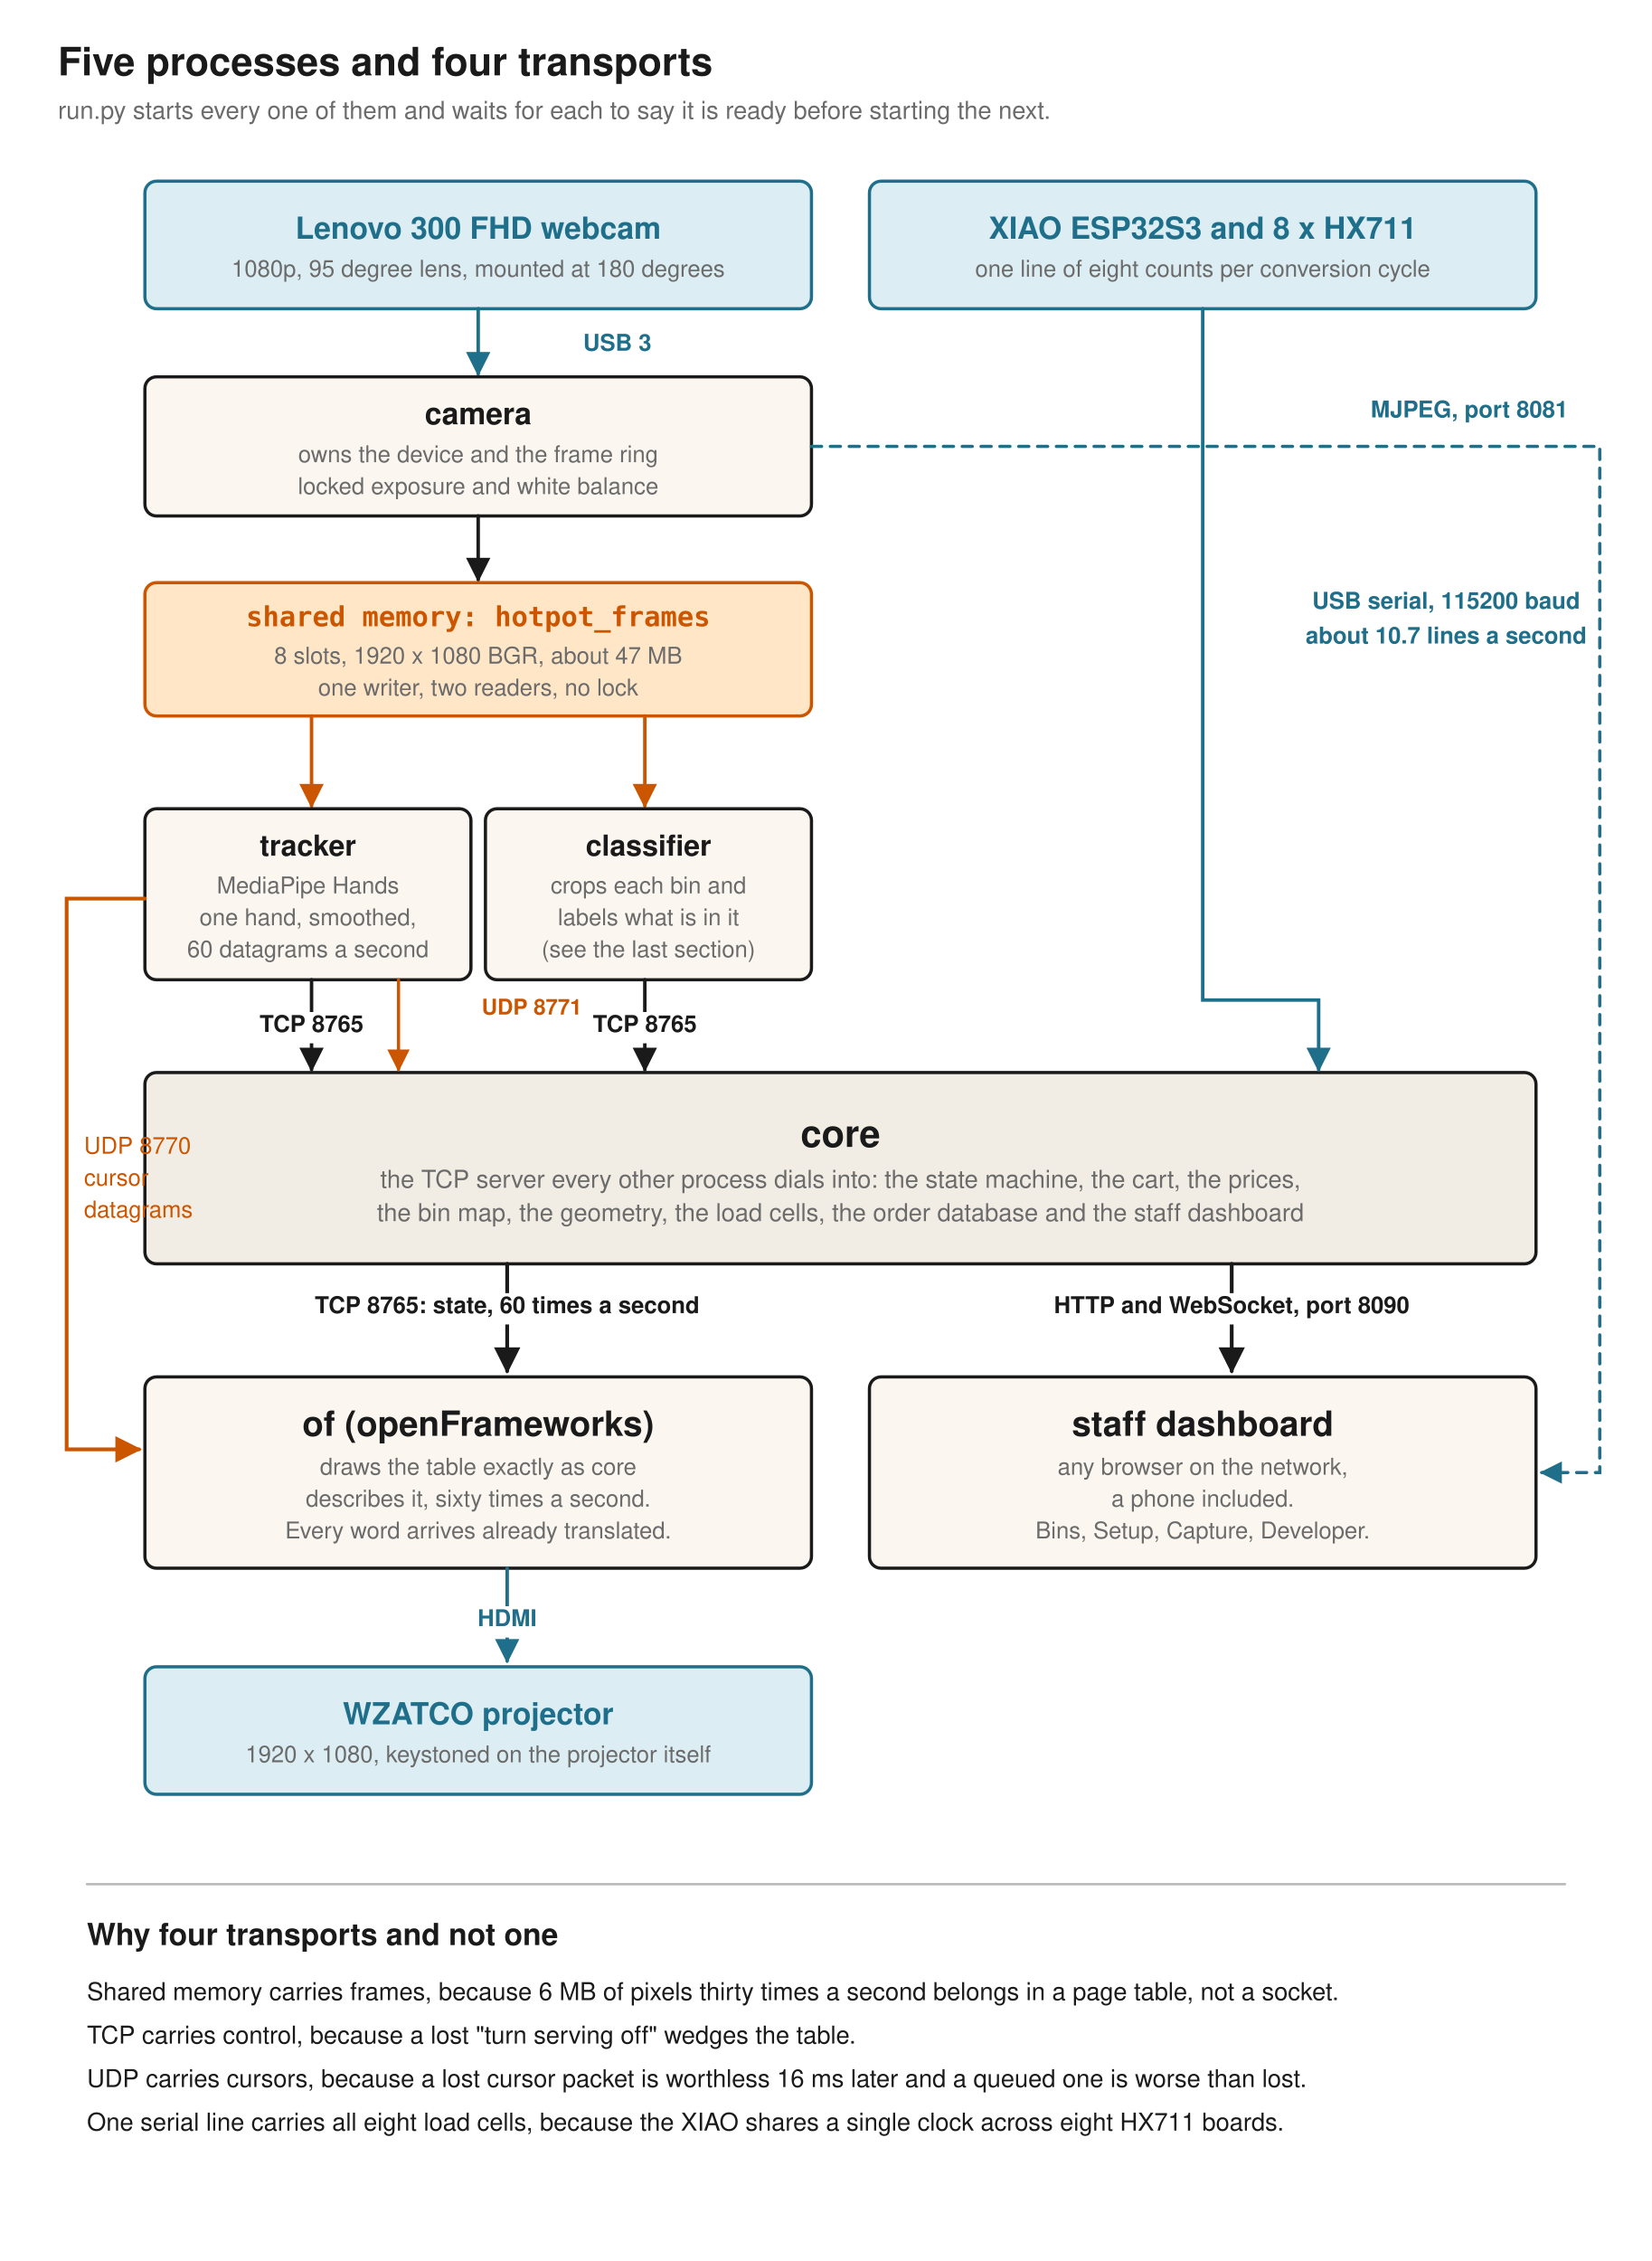
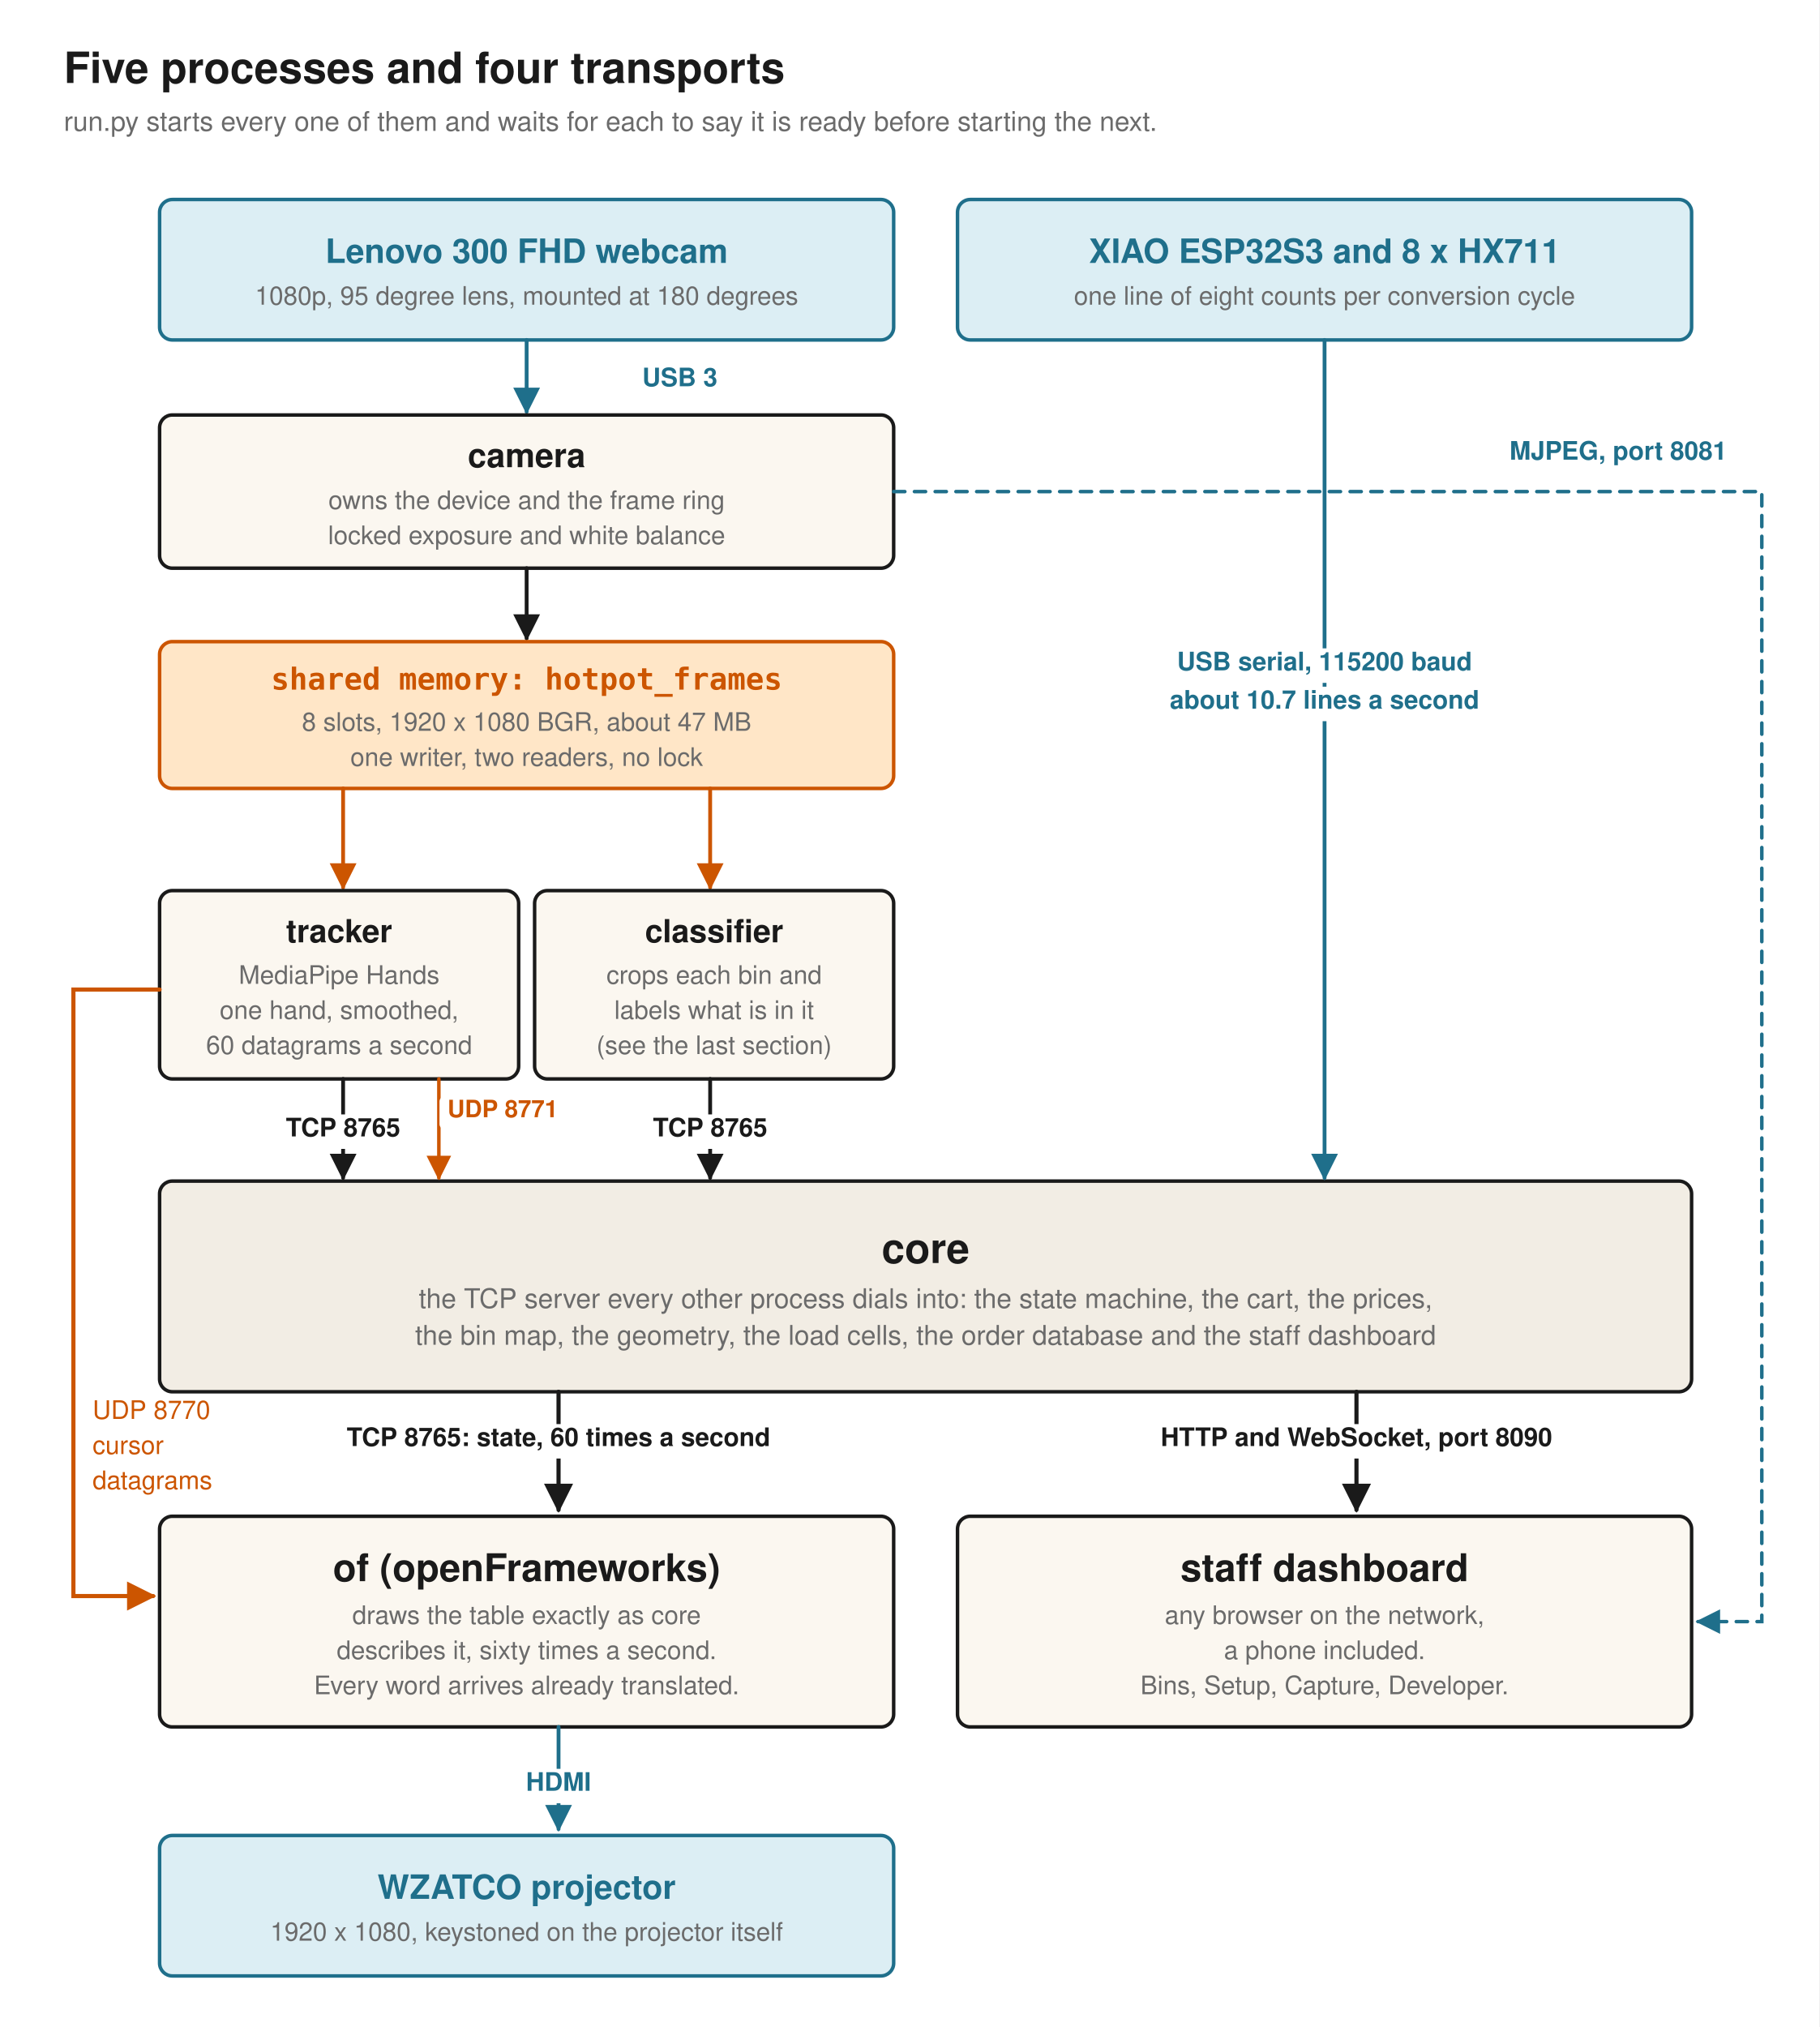
- <svg xmlns="http://www.w3.org/2000/svg" viewBox="0 0 1140 1560" width="1140" height="1560">
-   <rect width="1140" height="1560" fill="#ffffff" />
+ <svg xmlns="http://www.w3.org/2000/svg" viewBox="0 0 1140 1270" width="1140" height="1270">
+   <rect width="1140" height="1270" fill="#ffffff" />
  <defs>
    <marker id="a" viewBox="0 0 10 10" refX="9" refY="5" markerWidth="7" markerHeight="7" orient="auto-start-reverse">
      <path d="M 0 0 L 10 5 L 0 10 z" fill="#1a1a1a" />
    </marker>
    <marker id="ao" viewBox="0 0 10 10" refX="9" refY="5" markerWidth="7" markerHeight="7" orient="auto-start-reverse">
      <path d="M 0 0 L 10 5 L 0 10 z" fill="#cc5500" />
    </marker>
    <marker id="ac" viewBox="0 0 10 10" refX="9" refY="5" markerWidth="7" markerHeight="7" orient="auto-start-reverse">
      <path d="M 0 0 L 10 5 L 0 10 z" fill="#1f6f8b" />
    </marker>
    <marker id="ab" viewBox="0 0 10 10" refX="9" refY="5" markerWidth="7" markerHeight="7" orient="auto-start-reverse">
      <path d="M 0 0 L 10 5 L 0 10 z" fill="#b03030" />
    </marker>
  </defs>
  <text x="40" y="52" font-family="Helvetica,Arial,sans-serif" font-size="27" fill="#1a1a1a" text-anchor="start" font-weight="bold">Five processes and four transports</text>
  <text x="40" y="82" font-family="Helvetica,Arial,sans-serif" font-size="17" fill="#6b6b6b" text-anchor="start" font-weight="normal">run.py starts every one of them and waits for each to say it is ready before starting the next.</text>
  <rect x="100" y="125" width="460" height="88" rx="8" fill="#dceef4" stroke="#1f6f8b" stroke-width="2.2" />
  <text x="330.0" y="164.72" font-family="Helvetica,Arial,sans-serif" font-size="21" fill="#1f6f8b" text-anchor="middle" font-weight="bold">Lenovo 300 FHD webcam</text>
  <text x="330.0" y="190.92" font-family="Helvetica,Arial,sans-serif" font-size="16" fill="#6b6b6b" text-anchor="middle" font-weight="normal">1080p, 95 degree lens, mounted at 180 degrees</text>
  <rect x="600" y="125" width="460" height="88" rx="8" fill="#dceef4" stroke="#1f6f8b" stroke-width="2.2" />
  <text x="830.0" y="164.72" font-family="Helvetica,Arial,sans-serif" font-size="21" fill="#1f6f8b" text-anchor="middle" font-weight="bold">XIAO ESP32S3 and 8 x HX711</text>
  <text x="830.0" y="190.92" font-family="Helvetica,Arial,sans-serif" font-size="16" fill="#6b6b6b" text-anchor="middle" font-weight="normal">one line of eight counts per conversion cycle</text>
  <line x1="330.0" y1="213" x2="330.0" y2="258" stroke="#1f6f8b" stroke-width="2.4" stroke-linecap="round" marker-end="url(#ac)" />
  <rect x="397.6" y="228.24" width="56.8" height="21.6" fill="#ffffff" rx="3" />
  <text x="426.0" y="242" font-family="Helvetica,Arial,sans-serif" font-size="16" fill="#1f6f8b" text-anchor="middle" font-weight="bold">USB 3</text>
  <rect x="100" y="260" width="460" height="96" rx="8" fill="#fbf7f0" stroke="#1a1a1a" stroke-width="2.2" />
  <text x="330.0" y="292.72" font-family="Helvetica,Arial,sans-serif" font-size="21" fill="#1a1a1a" text-anchor="middle" font-weight="bold">camera</text>
  <text x="330.0" y="318.92" font-family="Helvetica,Arial,sans-serif" font-size="16" fill="#6b6b6b" text-anchor="middle" font-weight="normal">owns the device and the frame ring</text>
  <text x="330.0" y="340.92" font-family="Helvetica,Arial,sans-serif" font-size="16" fill="#6b6b6b" text-anchor="middle" font-weight="normal">locked exposure and white balance</text>
  <line x1="330.0" y1="356" x2="330.0" y2="400" stroke="#1a1a1a" stroke-width="2.4" stroke-linecap="round" marker-end="url(#a)" />
  <rect x="100" y="402" width="460" height="92" rx="8" fill="#ffe6c7" stroke="#cc5500" stroke-width="2.2" />
  <text x="330.0" y="432.08" font-family="Consolas,Menlo,monospace" font-size="19" fill="#cc5500" text-anchor="middle" font-weight="bold">shared memory:  hotpot_frames</text>
  <text x="330.0" y="457.88" font-family="Helvetica,Arial,sans-serif" font-size="16" fill="#6b6b6b" text-anchor="middle" font-weight="normal">8 slots, 1920 x 1080 BGR, about 47 MB</text>
  <text x="330.0" y="479.88" font-family="Helvetica,Arial,sans-serif" font-size="16" fill="#6b6b6b" text-anchor="middle" font-weight="normal">one writer, two readers, no lock</text>
  <line x1="215" y1="494" x2="215" y2="556" stroke="#cc5500" stroke-width="2.4" stroke-linecap="round" marker-end="url(#ao)" />
  <line x1="445" y1="494" x2="445" y2="556" stroke="#cc5500" stroke-width="2.4" stroke-linecap="round" marker-end="url(#ao)" />
  <rect x="100" y="558" width="225" height="118" rx="8" fill="#fbf7f0" stroke="#1a1a1a" stroke-width="2.2" />
  <text x="212.5" y="590.4" font-family="Helvetica,Arial,sans-serif" font-size="20" fill="#1a1a1a" text-anchor="middle" font-weight="bold">tracker</text>
  <text x="212.5" y="616.4" font-family="Helvetica,Arial,sans-serif" font-size="16" fill="#6b6b6b" text-anchor="middle" font-weight="normal">MediaPipe Hands</text>
  <text x="212.5" y="638.4" font-family="Helvetica,Arial,sans-serif" font-size="16" fill="#6b6b6b" text-anchor="middle" font-weight="normal">one hand, smoothed,</text>
  <text x="212.5" y="660.4" font-family="Helvetica,Arial,sans-serif" font-size="16" fill="#6b6b6b" text-anchor="middle" font-weight="normal">60 datagrams a second</text>
  <rect x="335" y="558" width="225" height="118" rx="8" fill="#fbf7f0" stroke="#1a1a1a" stroke-width="2.2" />
  <text x="447.5" y="590.4" font-family="Helvetica,Arial,sans-serif" font-size="20" fill="#1a1a1a" text-anchor="middle" font-weight="bold">classifier</text>
  <text x="447.5" y="616.4" font-family="Helvetica,Arial,sans-serif" font-size="16" fill="#6b6b6b" text-anchor="middle" font-weight="normal">crops each bin and</text>
  <text x="447.5" y="638.4" font-family="Helvetica,Arial,sans-serif" font-size="16" fill="#6b6b6b" text-anchor="middle" font-weight="normal">labels what is in it</text>
  <text x="447.5" y="660.4" font-family="Helvetica,Arial,sans-serif" font-size="16" fill="#6b6b6b" text-anchor="middle" font-weight="normal">(see the last section)</text>
  <rect x="100" y="740" width="960" height="132" rx="8" fill="#f2ede4" stroke="#1a1a1a" stroke-width="2.2" />
  <text x="580.0" y="791.32" font-family="Helvetica,Arial,sans-serif" font-size="26" fill="#1a1a1a" text-anchor="middle" font-weight="bold">core</text>
  <text x="580.0" y="819.52" font-family="Helvetica,Arial,sans-serif" font-size="17" fill="#6b6b6b" text-anchor="middle" font-weight="normal">the TCP server every other process dials into: the state machine, the cart, the prices,</text>
  <text x="580.0" y="842.52" font-family="Helvetica,Arial,sans-serif" font-size="17" fill="#6b6b6b" text-anchor="middle" font-weight="normal">the bin map, the geometry, the load cells, the order database and the staff dashboard</text>
-   <path d="M 830.0 213 L 830.0 690 L 910 690 L 910 738" fill="none" stroke="#1f6f8b" stroke-width="2.4" stroke-linecap="round" marker-end="url(#ac)" />
-   <rect x="888.96" y="406.24" width="218.08" height="21.6" fill="#ffffff" rx="3" />
-   <text x="998.0" y="420" font-family="Helvetica,Arial,sans-serif" font-size="16" fill="#1f6f8b" text-anchor="middle" font-weight="bold">USB serial, 115200 baud</text>
-   <rect x="880.0" y="430.24" width="236" height="21.6" fill="#ffffff" rx="3" />
-   <text x="998.0" y="444" font-family="Helvetica,Arial,sans-serif" font-size="16" fill="#1f6f8b" text-anchor="middle" font-weight="bold">about 10.7 lines a second</text>
+   <line x1="830" y1="213" x2="830" y2="738" stroke="#1f6f8b" stroke-width="2.4" stroke-linecap="round" marker-end="url(#ac)" />
+   <rect x="720.96" y="406.24" width="218.08" height="21.6" fill="#ffffff" rx="3" />
+   <text x="830" y="420" font-family="Helvetica,Arial,sans-serif" font-size="16" fill="#1f6f8b" text-anchor="middle" font-weight="bold">USB serial, 115200 baud</text>
+   <rect x="712" y="430.24" width="236" height="21.6" fill="#ffffff" rx="3" />
+   <text x="830" y="444" font-family="Helvetica,Arial,sans-serif" font-size="16" fill="#1f6f8b" text-anchor="middle" font-weight="bold">about 10.7 lines a second</text>
  <line x1="215" y1="676" x2="215" y2="738" stroke="#1a1a1a" stroke-width="2.4" stroke-linecap="round" marker-end="url(#a)" />
  <rect x="173.16" y="698.24" width="83.68" height="21.6" fill="#ffffff" rx="3" />
  <text x="215" y="712" font-family="Helvetica,Arial,sans-serif" font-size="16" fill="#1a1a1a" text-anchor="middle" font-weight="bold">TCP 8765</text>
  <line x1="445" y1="676" x2="445" y2="738" stroke="#1a1a1a" stroke-width="2.4" stroke-linecap="round" marker-end="url(#a)" />
  <rect x="403.16" y="698.24" width="83.68" height="21.6" fill="#ffffff" rx="3" />
  <text x="445" y="712" font-family="Helvetica,Arial,sans-serif" font-size="16" fill="#1a1a1a" text-anchor="middle" font-weight="bold">TCP 8765</text>
  <rect x="100" y="950" width="460" height="132" rx="8" fill="#fbf7f0" stroke="#1a1a1a" stroke-width="2.2" />
  <text x="330.0" y="990.68" font-family="Helvetica,Arial,sans-serif" font-size="24" fill="#1a1a1a" text-anchor="middle" font-weight="bold">of  (openFrameworks)</text>
  <text x="330.0" y="1017.48" font-family="Helvetica,Arial,sans-serif" font-size="16" fill="#6b6b6b" text-anchor="middle" font-weight="normal">draws the table exactly as core</text>
  <text x="330.0" y="1039.48" font-family="Helvetica,Arial,sans-serif" font-size="16" fill="#6b6b6b" text-anchor="middle" font-weight="normal">describes it, sixty times a second.</text>
  <text x="330.0" y="1061.48" font-family="Helvetica,Arial,sans-serif" font-size="16" fill="#6b6b6b" text-anchor="middle" font-weight="normal">Every word arrives already translated.</text>
  <rect x="600" y="950" width="460" height="132" rx="8" fill="#fbf7f0" stroke="#1a1a1a" stroke-width="2.2" />
  <text x="830.0" y="990.68" font-family="Helvetica,Arial,sans-serif" font-size="24" fill="#1a1a1a" text-anchor="middle" font-weight="bold">staff dashboard</text>
  <text x="830.0" y="1017.48" font-family="Helvetica,Arial,sans-serif" font-size="16" fill="#6b6b6b" text-anchor="middle" font-weight="normal">any browser on the network,</text>
  <text x="830.0" y="1039.48" font-family="Helvetica,Arial,sans-serif" font-size="16" fill="#6b6b6b" text-anchor="middle" font-weight="normal">a phone included.</text>
  <text x="830.0" y="1061.48" font-family="Helvetica,Arial,sans-serif" font-size="16" fill="#6b6b6b" text-anchor="middle" font-weight="normal">Bins, Setup, Capture, Developer.</text>
  <line x1="350" y1="872" x2="350" y2="946" stroke="#1a1a1a" stroke-width="2.6" stroke-linecap="round" marker-end="url(#a)" />
  <rect x="187.2" y="892.24" width="325.6" height="21.6" fill="#ffffff" rx="3" />
  <text x="350" y="906" font-family="Helvetica,Arial,sans-serif" font-size="16" fill="#1a1a1a" text-anchor="middle" font-weight="bold">TCP 8765:  state, 60 times a second</text>
  <line x1="850" y1="872" x2="850" y2="946" stroke="#1a1a1a" stroke-width="2.6" stroke-linecap="round" marker-end="url(#a)" />
  <rect x="714.08" y="892.24" width="271.84" height="21.6" fill="#ffffff" rx="3" />
  <text x="850" y="906" font-family="Helvetica,Arial,sans-serif" font-size="16" fill="#1a1a1a" text-anchor="middle" font-weight="bold">HTTP and WebSocket, port 8090</text>
  <path d="M 100 620 L 46 620 L 46 1000 L 96 1000" fill="none" stroke="#cc5500" stroke-width="2.6" stroke-linecap="round" marker-end="url(#ao)" />
-   <text x="58" y="796" font-family="Helvetica,Arial,sans-serif" font-size="16" fill="#cc5500" text-anchor="start" font-weight="normal">UDP 8770</text>
-   <text x="58" y="818" font-family="Helvetica,Arial,sans-serif" font-size="16" fill="#cc5500" text-anchor="start" font-weight="normal">cursor</text>
-   <text x="58" y="840" font-family="Helvetica,Arial,sans-serif" font-size="16" fill="#cc5500" text-anchor="start" font-weight="normal">datagrams</text>
+   <text x="58" y="889" font-family="Helvetica,Arial,sans-serif" font-size="16" fill="#cc5500" text-anchor="start" font-weight="normal">UDP 8770</text>
+   <text x="58" y="911" font-family="Helvetica,Arial,sans-serif" font-size="16" fill="#cc5500" text-anchor="start" font-weight="normal">cursor</text>
+   <text x="58" y="933" font-family="Helvetica,Arial,sans-serif" font-size="16" fill="#cc5500" text-anchor="start" font-weight="normal">datagrams</text>
  <line x1="275" y1="676" x2="275" y2="738" stroke="#cc5500" stroke-width="2.2" stroke-linecap="round" marker-end="url(#ao)" />
-   <rect x="327.4" y="687.1" width="79.2" height="20.25" fill="#ffffff" rx="3" />
-   <text x="367" y="700" font-family="Helvetica,Arial,sans-serif" font-size="15" fill="#cc5500" text-anchor="middle" font-weight="bold">UDP 8771</text>
+   <rect x="275.4" y="687.1" width="79.2" height="20.25" fill="#ffffff" rx="3" />
+   <text x="315" y="700" font-family="Helvetica,Arial,sans-serif" font-size="15" fill="#cc5500" text-anchor="middle" font-weight="bold">UDP 8771</text>
  <path d="M 560 308 L 1104 308 L 1104 1016 L 1064 1016" fill="none" stroke="#1f6f8b" stroke-width="2.2" stroke-linecap="round" stroke-dasharray="7 6" marker-end="url(#ac)" />
  <rect x="936.32" y="274.24" width="155.36" height="21.6" fill="#ffffff" rx="3" />
  <text x="1014" y="288" font-family="Helvetica,Arial,sans-serif" font-size="16" fill="#1f6f8b" text-anchor="middle" font-weight="bold">MJPEG, port 8081</text>
  <rect x="100" y="1150" width="460" height="88" rx="8" fill="#dceef4" stroke="#1f6f8b" stroke-width="2.2" />
  <text x="330.0" y="1189.72" font-family="Helvetica,Arial,sans-serif" font-size="21" fill="#1f6f8b" text-anchor="middle" font-weight="bold">WZATCO projector</text>
  <text x="330.0" y="1215.92" font-family="Helvetica,Arial,sans-serif" font-size="16" fill="#6b6b6b" text-anchor="middle" font-weight="normal">1920 x 1080, keystoned on the projector itself</text>
  <line x1="350" y1="1082" x2="350" y2="1146" stroke="#1f6f8b" stroke-width="2.4" stroke-linecap="round" marker-end="url(#ac)" />
  <rect x="326.08" y="1108.24" width="47.84" height="21.6" fill="#ffffff" rx="3" />
  <text x="350" y="1122" font-family="Helvetica,Arial,sans-serif" font-size="16" fill="#1f6f8b" text-anchor="middle" font-weight="bold">HDMI</text>
-   <line x1="60" y1="1300" x2="1080" y2="1300" stroke="#b8b8b8" stroke-width="1.6" stroke-linecap="round" />
-   <text x="60" y="1342" font-family="Helvetica,Arial,sans-serif" font-size="21" fill="#1a1a1a" text-anchor="start" font-weight="bold">Why four transports and not one</text>
-   <text x="60" y="1380" font-family="Helvetica,Arial,sans-serif" font-size="17" fill="#1a1a1a" text-anchor="start" font-weight="normal">Shared memory carries frames, because 6 MB of pixels thirty times a second belongs in a page table, not a socket.</text>
-   <text x="60" y="1410" font-family="Helvetica,Arial,sans-serif" font-size="17" fill="#1a1a1a" text-anchor="start" font-weight="normal">TCP carries control, because a lost "turn serving off" wedges the table.</text>
-   <text x="60" y="1440" font-family="Helvetica,Arial,sans-serif" font-size="17" fill="#1a1a1a" text-anchor="start" font-weight="normal">UDP carries cursors, because a lost cursor packet is worthless 16 ms later and a queued one is worse than lost.</text>
-   <text x="60" y="1470" font-family="Helvetica,Arial,sans-serif" font-size="17" fill="#1a1a1a" text-anchor="start" font-weight="normal">One serial line carries all eight load cells, because the XIAO shares a single clock across eight HX711 boards.</text>
</svg>
